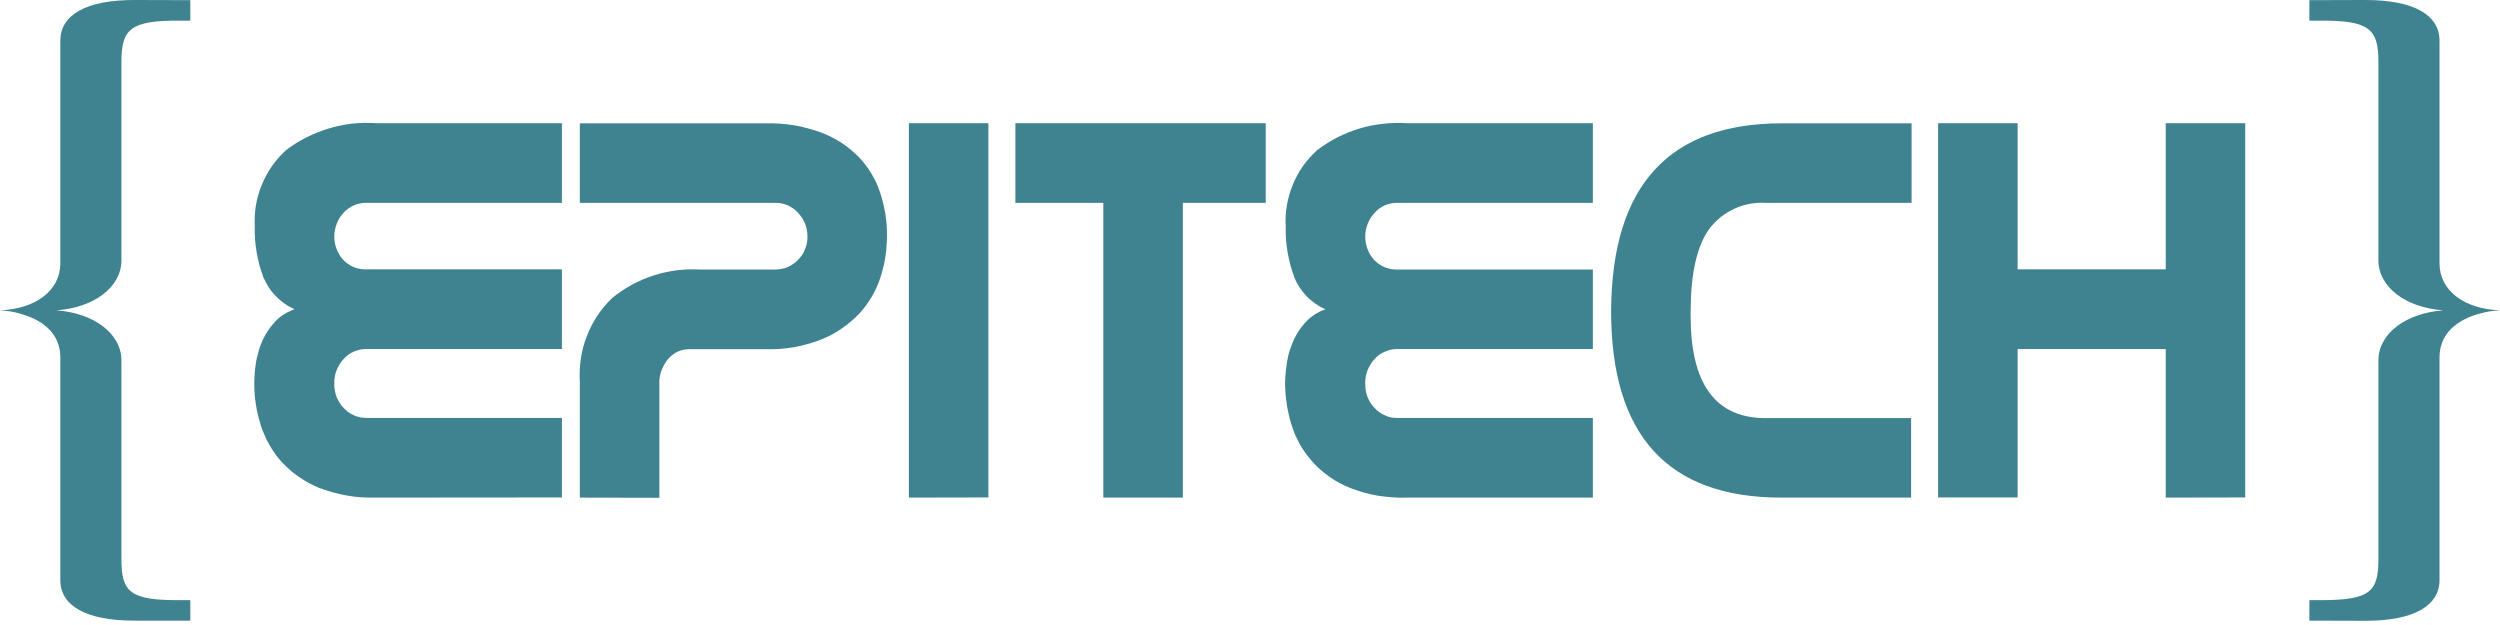
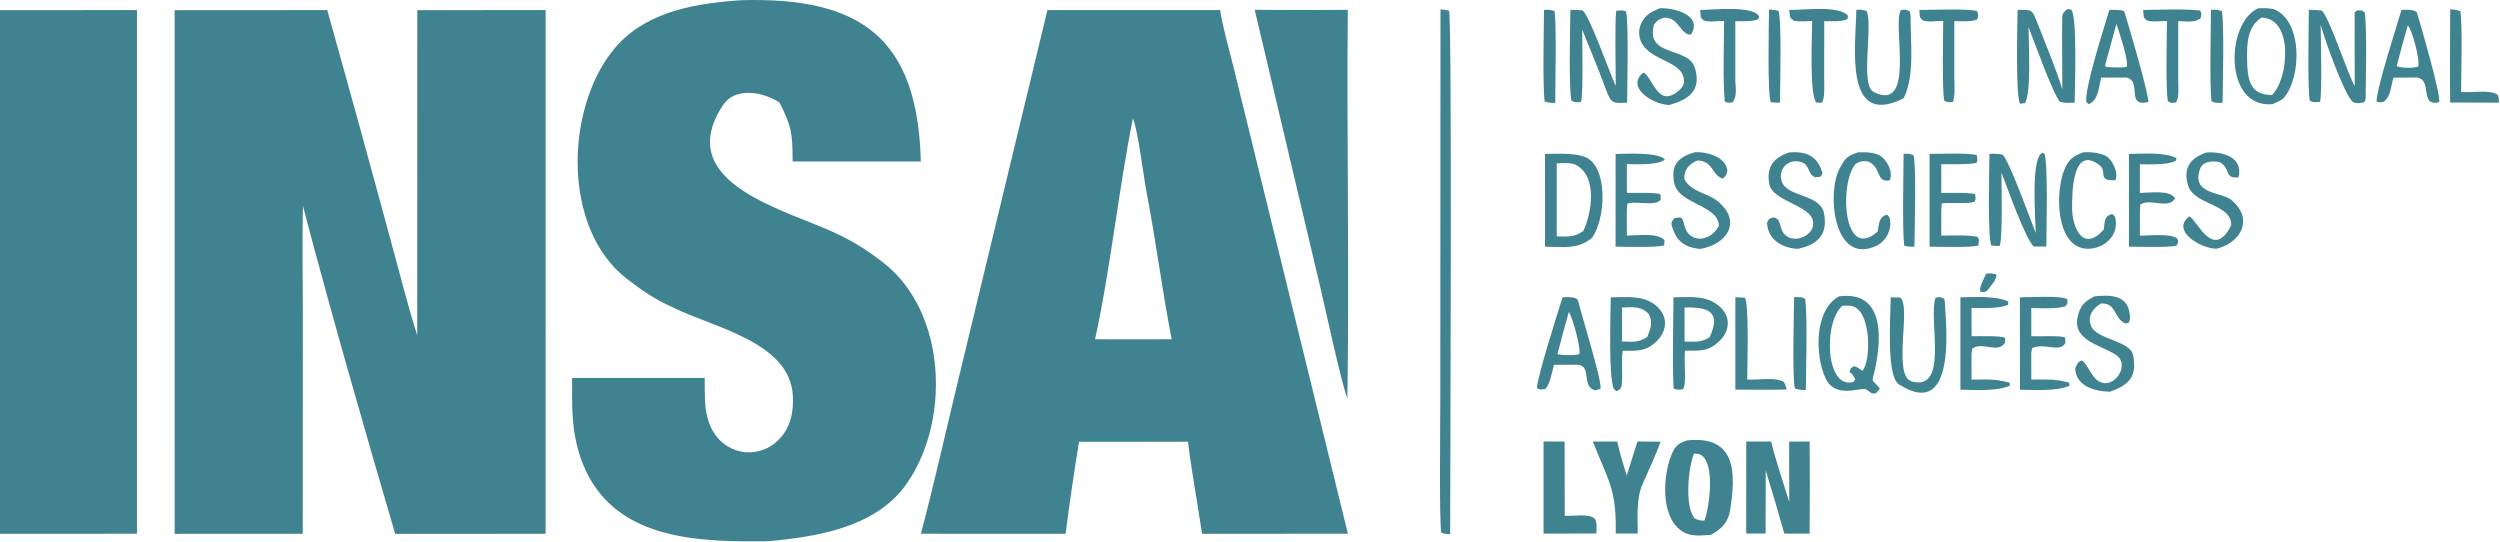
- <svg xmlns="http://www.w3.org/2000/svg" width="436" height="109" viewBox="0 0 436 109" fill="none">
-   <path d="M10.519 101.152V62.314C10.519 58.632 8.083 56.085 3.959 54.839C3.645 54.729 3.322 54.636 2.99 54.562C2.658 54.47 2.325 54.396 1.993 54.341C1.661 54.286 1.329 54.239 0.997 54.203C0.664 54.166 0.332 54.138 0 54.12C6.201 53.898 10.519 50.659 10.519 45.953V7.115C10.519 2.602 14.976 -0.027 23.585 0L33.191 0.028V3.599H31.309C22.893 3.571 21.177 4.955 21.177 10.713V45.372C21.177 50.106 16.36 53.677 9.827 54.12C16.36 54.59 21.177 58.161 21.177 62.867V97.553C21.177 103.311 22.727 104.696 31.309 104.668H33.191V108.239H23.585H23.419C14.921 108.239 10.519 105.609 10.519 101.152ZM412.387 108.267L402.753 108.239V104.668H404.636C413.245 104.668 414.795 103.311 414.795 97.553V62.867C414.795 58.161 419.612 54.59 426.145 54.12C419.612 53.677 414.795 50.106 414.795 45.372V10.713C414.795 4.928 413.079 3.571 404.636 3.599H402.753V0.028L412.387 0C420.968 -0.027 425.453 2.602 425.453 7.115V45.953C425.453 50.659 429.771 53.898 435.972 54.12C435.64 54.138 435.308 54.166 434.976 54.203C434.625 54.239 434.293 54.286 433.979 54.341C433.647 54.396 433.315 54.47 432.983 54.562C432.65 54.636 432.327 54.719 432.014 54.812C427.889 56.085 425.453 58.632 425.453 62.314V101.152C425.453 105.609 421.051 108.267 412.553 108.267H412.387ZM377.701 86.785V60.874H351.873V86.757H338.004V21.482H351.873V46.977H377.701V21.482H391.569V86.757L377.701 86.785ZM310.681 86.785C290.879 86.785 280.978 75.943 280.978 54.258V53.953C281.181 32.306 291.119 21.491 310.792 21.509H333.381V35.379H308.024C307.082 35.323 306.113 35.379 305.2 35.545C304.259 35.711 303.345 35.987 302.487 36.403C301.629 36.79 300.826 37.289 300.079 37.87C299.331 38.479 298.695 39.143 298.113 39.891C295.936 42.917 294.847 47.734 294.847 54.341V55.144C294.847 66.992 299.202 72.916 307.913 72.916H333.298V86.785H310.681ZM245.323 86.785C244.492 86.822 243.652 86.803 242.804 86.73C241.973 86.674 241.143 86.582 240.312 86.453C239.482 86.305 238.67 86.121 237.876 85.899C237.064 85.678 236.261 85.41 235.468 85.096C234.859 84.856 234.259 84.58 233.668 84.266C233.078 83.952 232.506 83.602 231.952 83.214C231.398 82.826 230.872 82.42 230.374 81.996C229.876 81.553 229.396 81.082 228.935 80.584C228.529 80.123 228.141 79.643 227.772 79.145C227.403 78.646 227.061 78.13 226.748 77.594C226.452 77.041 226.176 76.487 225.917 75.933C225.677 75.361 225.465 74.78 225.28 74.189C225.077 73.599 224.911 72.999 224.782 72.39C224.635 71.781 224.515 71.172 224.422 70.563C224.33 69.954 224.256 69.336 224.201 68.708C224.146 68.081 224.118 67.463 224.118 66.853C224.136 66.521 224.146 66.198 224.146 65.885C224.164 65.552 224.192 65.23 224.229 64.916C224.247 64.602 224.284 64.288 224.339 63.975C224.376 63.661 224.422 63.338 224.478 63.006C224.533 62.692 224.598 62.369 224.671 62.037C224.745 61.705 224.838 61.382 224.948 61.068C225.041 60.754 225.151 60.44 225.28 60.127C225.391 59.813 225.52 59.499 225.668 59.185C225.797 58.909 225.945 58.632 226.111 58.355C226.277 58.06 226.452 57.783 226.637 57.525C226.803 57.266 226.997 57.008 227.218 56.749C227.421 56.491 227.633 56.251 227.855 56.03C228.076 55.79 228.316 55.568 228.575 55.365C228.833 55.162 229.101 54.968 229.377 54.784C229.654 54.618 229.94 54.461 230.236 54.313C230.531 54.166 230.835 54.046 231.149 53.953C230.54 53.677 229.959 53.344 229.405 52.957C228.87 52.588 228.362 52.163 227.883 51.684C227.421 51.185 227.006 50.659 226.637 50.106C226.268 49.552 225.963 48.961 225.723 48.334C225.465 47.633 225.234 46.922 225.031 46.202C224.847 45.483 224.69 44.754 224.561 44.016C224.432 43.277 224.339 42.539 224.284 41.801C224.229 41.044 224.21 40.297 224.229 39.559C224.146 38.313 224.229 37.067 224.422 35.849C224.644 34.603 224.976 33.413 225.447 32.25C225.917 31.115 226.499 30.008 227.218 28.984C227.938 27.987 228.768 27.046 229.682 26.216C230.789 25.367 231.961 24.619 233.198 23.973C234.453 23.346 235.744 22.829 237.073 22.423C238.402 22.017 239.768 21.74 241.17 21.593C242.554 21.427 243.939 21.39 245.323 21.482H277.794V35.379H243.634C243.265 35.379 242.905 35.415 242.554 35.489C242.185 35.563 241.835 35.674 241.502 35.821C241.17 35.969 240.847 36.154 240.534 36.375C240.238 36.596 239.971 36.846 239.731 37.123C239.205 37.676 238.817 38.313 238.54 39.005C238.264 39.697 238.097 40.444 238.097 41.192C238.097 41.939 238.208 42.687 238.485 43.406C238.734 44.099 239.122 44.735 239.62 45.316C239.897 45.593 240.192 45.843 240.506 46.064C240.82 46.285 241.152 46.47 241.502 46.618C241.853 46.747 242.222 46.848 242.61 46.922C242.979 46.996 243.357 47.024 243.745 47.005H277.794V60.874H243.634C243.265 60.874 242.905 60.911 242.554 60.985C242.185 61.077 241.835 61.197 241.502 61.345C241.17 61.492 240.847 61.668 240.534 61.871C240.238 62.092 239.971 62.341 239.731 62.618C239.454 62.913 239.214 63.227 239.011 63.559C238.808 63.892 238.633 64.242 238.485 64.611C238.337 64.98 238.236 65.368 238.181 65.774C238.107 66.162 238.079 66.549 238.097 66.937C238.097 67.324 238.125 67.712 238.181 68.099C238.254 68.487 238.356 68.856 238.485 69.207C238.633 69.576 238.808 69.926 239.011 70.258C239.214 70.572 239.454 70.868 239.731 71.144C239.989 71.44 240.266 71.689 240.561 71.892C240.875 72.113 241.207 72.298 241.558 72.445C241.89 72.612 242.241 72.731 242.61 72.805C242.979 72.861 243.357 72.888 243.745 72.888H277.794V86.785H245.323ZM192.421 86.785V35.379H177.085V21.482H220.741V35.379H206.29V86.785H192.421ZM158.51 86.785V21.482H172.379V86.757L158.51 86.785ZM101.124 86.785V66.66C101.041 65.303 101.097 63.947 101.29 62.618C101.484 61.289 101.816 59.961 102.315 58.715C102.785 57.441 103.394 56.251 104.142 55.116C104.889 53.981 105.747 52.957 106.716 52.016C107.796 51.13 108.931 50.355 110.149 49.69C111.367 49.026 112.64 48.472 113.941 48.057C115.27 47.614 116.627 47.337 117.983 47.144C119.367 46.977 120.751 46.922 122.108 47.005H135.174C135.543 47.005 135.912 46.968 136.281 46.894C136.65 46.839 137.01 46.738 137.361 46.59C137.711 46.442 138.034 46.258 138.33 46.036C138.643 45.833 138.929 45.593 139.188 45.316C139.446 45.04 139.686 44.744 139.908 44.431C140.111 44.117 140.277 43.785 140.406 43.434C140.553 43.084 140.664 42.724 140.738 42.355C140.793 41.985 140.821 41.616 140.821 41.247C140.821 40.86 140.784 40.481 140.71 40.112C140.655 39.743 140.553 39.383 140.406 39.033C140.277 38.663 140.101 38.322 139.88 38.008C139.677 37.695 139.446 37.399 139.188 37.123C138.948 36.846 138.671 36.596 138.357 36.375C138.062 36.172 137.748 35.987 137.416 35.821C137.084 35.674 136.733 35.563 136.364 35.489C136.014 35.415 135.654 35.379 135.285 35.379H101.124V21.509H133.596C134.408 21.491 135.22 21.509 136.032 21.565C136.844 21.62 137.647 21.713 138.44 21.842C139.252 21.971 140.046 22.146 140.821 22.368C141.615 22.571 142.39 22.811 143.146 23.087C143.774 23.327 144.383 23.595 144.973 23.89C145.564 24.186 146.136 24.509 146.69 24.859C147.243 25.228 147.769 25.616 148.268 26.022C148.784 26.446 149.273 26.889 149.735 27.351C150.159 27.794 150.565 28.264 150.953 28.762C151.322 29.242 151.663 29.75 151.977 30.285C152.291 30.802 152.577 31.337 152.835 31.89C153.094 32.463 153.315 33.035 153.5 33.607C153.703 34.216 153.878 34.834 154.026 35.462C154.173 36.089 154.302 36.717 154.413 37.344C154.505 37.971 154.579 38.608 154.635 39.254C154.672 39.882 154.69 40.518 154.69 41.164C154.69 41.773 154.662 42.382 154.607 42.991C154.57 43.6 154.505 44.2 154.413 44.791C154.321 45.4 154.201 45.999 154.053 46.59C153.906 47.181 153.74 47.771 153.555 48.362C153.37 48.934 153.149 49.506 152.891 50.078C152.651 50.632 152.374 51.176 152.06 51.711C151.746 52.228 151.414 52.736 151.064 53.234C150.695 53.732 150.307 54.203 149.901 54.645C149.44 55.144 148.951 55.605 148.434 56.03C147.935 56.473 147.41 56.879 146.856 57.248C146.321 57.635 145.758 57.986 145.167 58.3C144.577 58.613 143.968 58.899 143.34 59.158C142.584 59.471 141.799 59.739 140.987 59.961C140.194 60.2 139.382 60.394 138.551 60.542C137.739 60.671 136.918 60.773 136.087 60.846C135.257 60.902 134.426 60.92 133.596 60.902H120.225C119.875 60.902 119.524 60.939 119.173 61.013C118.823 61.086 118.481 61.197 118.149 61.345C117.817 61.511 117.512 61.705 117.236 61.926C116.959 62.148 116.7 62.397 116.46 62.673C116.221 62.969 116.008 63.282 115.824 63.615C115.639 63.947 115.482 64.288 115.353 64.639C115.224 64.99 115.132 65.35 115.076 65.719C115.002 66.106 114.975 66.484 114.993 66.853V86.813L101.124 86.785ZM65.525 86.785C64.694 86.803 63.864 86.785 63.033 86.73C62.184 86.674 61.344 86.573 60.514 86.425C59.702 86.278 58.89 86.093 58.078 85.871C57.266 85.65 56.463 85.392 55.67 85.096C55.061 84.838 54.461 84.552 53.87 84.238C53.28 83.924 52.708 83.574 52.154 83.186C51.6 82.817 51.074 82.411 50.576 81.968C50.078 81.525 49.598 81.064 49.136 80.584C48.73 80.123 48.343 79.643 47.974 79.145C47.605 78.628 47.273 78.102 46.977 77.567C46.663 77.031 46.387 76.478 46.147 75.906C45.888 75.352 45.667 74.78 45.482 74.189C45.298 73.58 45.132 72.981 44.984 72.39C44.837 71.781 44.717 71.163 44.624 70.535C44.532 69.926 44.458 69.317 44.403 68.708C44.366 68.081 44.347 67.453 44.347 66.826C44.347 66.512 44.357 66.189 44.375 65.857C44.394 65.543 44.412 65.23 44.431 64.916C44.467 64.602 44.504 64.279 44.541 63.947C44.578 63.633 44.624 63.319 44.68 63.006C44.735 62.673 44.809 62.35 44.901 62.037C44.975 61.705 45.058 61.382 45.15 61.068C45.242 60.736 45.353 60.413 45.482 60.099C45.612 59.804 45.741 59.499 45.87 59.185C46.018 58.89 46.165 58.604 46.313 58.327C46.479 58.05 46.654 57.783 46.839 57.525C47.023 57.248 47.217 56.989 47.42 56.749C47.623 56.491 47.835 56.242 48.057 56.002C48.278 55.781 48.518 55.559 48.777 55.338C49.035 55.135 49.303 54.95 49.579 54.784C49.856 54.599 50.151 54.443 50.465 54.313C50.761 54.166 51.065 54.036 51.379 53.926C50.77 53.667 50.188 53.344 49.635 52.957C49.081 52.569 48.574 52.136 48.112 51.656C47.632 51.176 47.217 50.659 46.867 50.106C46.497 49.533 46.184 48.943 45.925 48.334C45.667 47.633 45.436 46.922 45.233 46.202C45.049 45.483 44.892 44.754 44.763 44.016C44.633 43.277 44.541 42.53 44.486 41.773C44.431 41.035 44.412 40.288 44.431 39.531C44.375 38.313 44.431 37.067 44.624 35.821C44.846 34.603 45.178 33.413 45.648 32.25C46.119 31.088 46.728 30.008 47.42 28.984C48.14 27.96 48.97 27.018 49.884 26.188C50.991 25.339 52.172 24.601 53.427 23.973C54.664 23.346 55.946 22.829 57.275 22.423C58.604 22.017 59.97 21.731 61.372 21.565C62.756 21.417 64.14 21.39 65.525 21.482H97.996V35.379H63.836C63.467 35.36 63.107 35.397 62.756 35.489C62.387 35.563 62.037 35.674 61.704 35.821C61.372 35.969 61.049 36.154 60.736 36.375C60.44 36.578 60.173 36.818 59.933 37.095C59.407 37.648 59.019 38.285 58.742 38.977C58.465 39.697 58.299 40.417 58.299 41.192C58.299 41.939 58.41 42.687 58.687 43.379C58.936 44.071 59.324 44.735 59.822 45.289C60.08 45.566 60.376 45.815 60.708 46.036C61.022 46.258 61.354 46.442 61.704 46.59C62.055 46.738 62.424 46.839 62.812 46.894C63.181 46.968 63.559 46.996 63.947 46.977H97.996V60.874H63.836C63.467 60.874 63.107 60.911 62.756 60.985C62.387 61.059 62.037 61.169 61.704 61.317C61.372 61.465 61.049 61.649 60.736 61.871C60.44 62.092 60.173 62.341 59.933 62.618C59.656 62.895 59.416 63.2 59.213 63.532C59.01 63.882 58.835 64.242 58.687 64.611C58.539 64.98 58.438 65.359 58.383 65.746C58.309 66.134 58.281 66.531 58.299 66.937C58.281 67.324 58.309 67.703 58.383 68.072C58.456 68.459 58.558 68.838 58.687 69.207C58.835 69.557 59.01 69.899 59.213 70.231C59.416 70.563 59.656 70.868 59.933 71.144C60.191 71.421 60.468 71.67 60.763 71.892C61.077 72.113 61.409 72.298 61.76 72.445C62.092 72.593 62.443 72.704 62.812 72.778C63.181 72.851 63.559 72.888 63.947 72.888H97.996V86.757L65.525 86.785Z" fill="#3F8391" />
+ <svg xmlns="http://www.w3.org/2000/svg" width="1463" height="317" viewBox="0 0 1463 317" fill="none">
+   <path d="M244.209 5.943L319.313 5.879L319.303 312.398L231.26 312.401C213.179 250.607 193.585 182.774 177.313 120.635C176.723 141.357 177.229 164.974 177.224 185.925L177.158 312.365L102.214 312.4L102.188 5.952L191.488 5.896C204.349 51.673 216.978 97.515 229.375 143.419C234.129 160.569 238.777 179.467 244.154 196.162L244.209 5.943Z" fill="#3F8391" />
+   <path d="M612.96 5.887L714.035 5.889C715.232 14.803 719.835 30.933 722.17 40.552L739.158 109.873L788.789 312.334L703.47 312.395L697.495 274.919C696.616 269.469 695.861 264.001 695.231 258.518L631.446 258.526C628.519 276.438 625.893 294.396 623.568 312.396L538.914 312.354C546.42 284.142 553.04 254.331 559.931 225.86L612.96 5.887ZM640.825 198.539L663.638 198.591L685.677 198.527C680.14 170.393 676.444 140.773 670.969 112.549C669.316 104.029 665.829 75.243 662.963 69.375C654.69 110.431 649.66 158.543 640.825 198.539Z" fill="#3F8391" />
+   <path d="M431.004 0.321C431.987 0.208 432.974 0.137 433.963 0.109C504.153 -1.866 537.116 22.687 538.854 94.478L463.853 94.499C463.76 78.338 463.428 74.378 456.153 59.952C445.591 53.226 429.956 51.176 423.169 61.419C392.507 107.695 461.514 123.084 490.153 136.999C501.944 142.727 508.324 147.172 516.432 153.342C554.808 182.54 556.554 248.974 528.836 285.449C510.717 308.81 477.555 314.27 449.026 316.755L443.448 316.807C401.85 317.069 355.538 313.508 339.785 267.944C334.281 252.024 334.773 237.7 334.806 221.185L412.409 221.151C412.367 225.486 412.417 229.821 412.56 234.154C412.918 243.165 415.277 252.292 422.252 258.532C427.02 262.859 433.337 265.07 439.762 264.661C446.419 264.217 452.612 261.092 456.925 255.998C462.913 249.048 464.423 240.704 463.982 231.675C462.435 199.986 416.945 191.571 393.75 179.875C383.64 175.424 375.571 169.926 366.796 163.136C328.988 133.875 330.699 64.225 358.84 29.313C376.225 7.746 403.991 2.363 431.004 0.321Z" fill="#3F8391" />
+   <path d="M0 5.948L80.147 5.886L80.16 312.35L0.009 312.39L0 5.948Z" fill="#3F8391" />
+   <path d="M734.258 5.737C752.413 5.904 770.577 5.912 788.732 5.759C788.072 81.283 789.622 157.541 788.502 232.998C785.545 226.702 775.362 179.68 772.778 168.74L734.258 5.737Z" fill="#3F8391" />
+   <path d="M987.556 257.691C1016.19 254.759 1016.01 277.069 1012.36 299.023C1011.2 305.996 1007.19 309.643 1001.33 312.949C996.265 313.326 990.111 314.117 985.441 311.56C971.086 303.706 972.866 276.883 979.058 264.15C980.895 260.377 983.632 258.75 987.556 257.691ZM997.375 304.663C1000.14 298.144 1004.19 270.817 995.088 266.029C994.37 265.656 992.217 265.481 991.298 265.403C987.968 273.643 985.633 296.655 991.892 303.55C994.342 304.494 994.696 304.63 997.375 304.663Z" fill="#3F8391" />
+   <path d="M842.971 5.498C845.124 5.643 845.88 5.747 847.966 6.271C849.833 10.27 848.646 281.935 848.627 312.589C846.579 312.505 845.449 312.576 843.507 311.758C842.157 307.965 842.865 245.514 842.865 235.796L842.971 5.498Z" fill="#3F8391" />
+   <path d="M1076.21 173.405C1102.34 170.081 1101.17 196.88 1097.52 214.865C1095.5 224.834 1094.36 220.615 1100.13 227.327L1097.81 230.128C1094.89 230.536 1095.49 230.154 1092.33 227.978C1089.55 226.011 1074.18 233.995 1068.33 221.411C1062.05 207.896 1061.64 181.398 1076.21 173.405ZM1083.8 218.829L1082.36 217.755C1083.09 215.152 1082.49 216.08 1084.78 214.326C1086.96 214.633 1088.05 215.695 1089.78 216.999C1095.03 212.295 1095.59 179.61 1082.45 178.896C1081.07 178.832 1079.69 178.817 1078.31 178.848C1066.95 187.986 1068.07 228.388 1084.76 223.484L1085.67 221.822L1083.8 218.829Z" fill="#3F8391" />
+   <path d="M904.133 90.088C911.339 89.98 924.833 89.106 930.26 93.399C941.122 101.987 939.026 128.872 931.734 139.096C923.694 146.059 914.603 144.479 904.142 144.35L904.133 90.088ZM910.995 138.314C917.292 138.438 921.292 138.996 926.527 135.195C931.552 124.774 935.083 102.677 921.771 96.279C919.35 95.116 913.847 95.472 910.985 95.564L910.995 138.314Z" fill="#3F8391" />
+   <path d="M1321.5 4.86C1323.86 4.703 1329.07 4.653 1331.22 5.608C1347.64 12.872 1346.8 45.612 1336.34 57.474C1335.44 58.5 1331.32 60.337 1329.89 60.955C1301.4 63.692 1302.23 13.453 1321.5 4.86ZM1329.58 55.605C1339.19 46.539 1342.51 10.8 1323.46 10.287C1315.14 15.569 1314.87 25.396 1314.99 34.46C1315.16 46.185 1316.31 55.62 1329.58 55.605Z" fill="#3F8391" />
+   <path d="M1047.01 258.422L1059 258.374C1059.17 276.337 1059.17 294.301 1058.99 312.265L1044.2 312.254C1040.71 299.885 1037.07 287.557 1033.3 275.272L1033.24 312.21L1021.88 312.229L1021.9 258.386L1036.48 258.366C1038.49 267.537 1044.14 284.128 1047.06 293.648L1047.01 258.422Z" fill="#3F8391" />
+   <path d="M1180.69 5.794C1188.69 5.774 1188.99 4.973 1192.14 13.065C1197.18 26.05 1202.67 38.901 1206.88 52.194C1206.87 38.568 1206.62 24.021 1206.82 10.328C1206.87 7.673 1208.13 6.623 1209.9 5.266L1212.12 5.647C1215.74 9.855 1214.16 51.551 1214.1 60.068C1210.5 60.228 1209.14 60.35 1205.64 59.661C1201.93 56.461 1190.1 23.412 1187.08 15.832C1187.12 24.615 1188.87 54.947 1184.95 60.321L1182.11 60.733C1179.43 55.581 1180.62 14.156 1180.69 5.794Z" fill="#3F8391" />
+   <path d="M918.983 5.766C921.424 5.71 923.625 5.895 926.056 6.068C929.96 8.454 942.019 42.809 945.551 50.341C945.531 42.472 944.919 12.426 945.828 6.307C948.383 6.015 948.986 5.867 951.551 6.66C953.178 13.86 952.25 50.646 952.183 60.096C943.828 60.376 942.995 60.921 939.828 52.435C935.425 40.664 930.717 28.985 925.912 17.373C925.931 23.286 926.573 56.595 925.195 59.714C922.601 59.976 922.218 60.015 919.682 59.049C917.873 52.667 918.897 14.519 918.983 5.766Z" fill="#3F8391" />
+   <path d="M1164.23 90.032C1167.51 89.925 1168.63 89.896 1171.84 90.478C1175.55 93.304 1188.67 129.718 1191.3 136.347C1191.23 128.361 1188.14 90.931 1195.54 89.351L1196.48 90.309C1198.57 96.414 1197.58 135.575 1197.5 144.296C1195.15 144.333 1192.68 144.274 1190.33 144.254C1185.89 141.738 1174.29 108.653 1171.23 100.974C1171.24 106.736 1172.13 141.835 1170.03 143.991L1165.41 143.705C1163.01 140.209 1164.17 97.531 1164.23 90.032Z" fill="#3F8391" />
+   <path d="M942.615 174.021C951.975 173.859 962.483 172.55 969.9 179.535C976.198 185.471 975.595 193.605 969.613 199.532C963.134 205.947 958.081 205.227 949.65 205.237C948.559 210.291 949.851 219.221 948.941 226.195C947.353 228.567 948.185 227.977 945.869 228.875L944.395 227.564C941.18 219.814 942.539 184.329 942.615 174.021ZM949.2 199.817C955.325 200.007 958.962 200.663 964.053 197.056C965.986 192.141 967.211 188.975 965.058 184.02C960.579 178.968 955.468 179.779 949.2 179.971V199.817Z" fill="#3F8391" />
+   <path d="M1351.14 5.797C1353.9 5.702 1355.78 5.871 1358.54 6.117C1362.77 9.078 1373.39 41.992 1377.97 50.492L1377.93 7.277L1379.35 6.1C1382.45 6.131 1381.63 5.678 1383.78 7.351C1385.26 13.634 1384.42 49.507 1384.37 58.11L1383.52 59.846C1380.77 60.326 1379.32 60.831 1376.82 59.634C1371.72 55.066 1360.05 22.204 1358.08 14.499C1358.07 22.148 1359.01 54.485 1357.68 59.667C1354.98 59.676 1353.72 60.15 1351.71 58.925C1350.27 52.356 1351.08 14.733 1351.14 5.797Z" fill="#3F8391" />
+   <path d="M979.317 174.01C988.868 173.883 998.927 172.554 1006.59 179.629C1012.73 185.283 1012.45 193.303 1006.64 199.133C999.903 205.899 994.927 205.212 986.074 205.228C985.347 211.219 987.108 224.284 984.983 227.74C982.543 228.084 981.815 228.309 979.423 227.411C978.542 212.744 979.279 189.314 979.317 174.01ZM985.816 199.851C991.472 199.963 995.644 200.553 1000.46 197.353C1007.6 182.049 999.195 179.607 985.796 179.925L985.816 199.851Z" fill="#3F8391" />
+   <path d="M958.258 258.335L971.762 258.472C969.254 265.693 964.125 276.669 960.928 284C957.511 292.128 958.392 303.217 958.411 312.227L945.52 312.238C946.008 286.466 941.51 282.012 932.141 258.392L946.381 258.385C947.912 265.267 949.903 271.594 951.951 278.318L958.258 258.335Z" fill="#3F8391" />
+   <path d="M1234.41 5.806C1236.7 5.735 1242.75 5.53 1243.22 6.997C1245.47 13.975 1257.68 55.747 1257.18 59.682C1243.73 62.978 1253.82 47.22 1244.28 45.349L1229.57 45.431C1228.14 51.468 1228.02 58.407 1222.36 60.982L1220.95 59.737C1219.54 52.524 1231.69 14.961 1234.41 5.806ZM1241.45 39.492L1244.49 39.144C1245.94 35.476 1240 18.591 1238.54 13.947C1236.37 22.081 1234.15 30.201 1231.88 38.307L1232.47 39.182C1235.6 39.375 1238.31 39.534 1241.45 39.492Z" fill="#3F8391" />
+   <path d="M1405.36 5.791C1408.3 5.709 1412.28 5.353 1414.36 7.231C1416.65 14.958 1428.18 54.275 1427.43 59.791C1415.47 62.57 1423.82 47.012 1414.56 45.347L1400.65 45.443C1399.09 50.53 1399.08 56.871 1394.79 59.603C1392.58 59.855 1392.4 60.265 1390.75 59.295C1391.08 50.598 1402.28 16.28 1405.36 5.791ZM1411.78 39.627L1415.08 39.05C1416.45 35.558 1411.51 16.857 1409.02 14.924C1406.73 22.805 1404.58 30.724 1402.55 38.676C1405.34 39.851 1408.71 39.616 1411.78 39.627Z" fill="#3F8391" />
+   <path d="M914.385 173.998C917.486 173.869 922.931 173.374 923.611 176.362C925.295 183.777 937.669 223.208 936.607 227.516L933.449 228.481C925.247 225.87 931.611 214.799 923.716 213.455L909.379 213.477C908.26 217.538 906.929 225.565 904.231 227.628C901.197 227.929 901.599 228.366 899.359 227.09C900.288 218.186 911.169 184.442 914.385 173.998ZM920.845 207.767L924.175 207.383C925.429 204.172 920.117 185.186 918.088 182.535C915.744 190.754 913.514 199.005 911.408 207.288C915.189 207.899 916.997 207.845 920.845 207.767Z" fill="#3F8391" />
+   <path d="M903.289 258.356L915.616 258.39L915.673 301.825C921.597 302.157 928.765 300.44 932.967 303.24C934.871 305.609 934.278 309.09 934.153 312.234L903.289 312.252V258.356Z" fill="#3F8391" />
+   <path d="M971.344 4.827C979.89 4.435 996.782 9.063 989.499 20.353C983.106 20.218 982.628 10.039 973.718 10.357C970.435 11.563 969.985 11.731 967.87 14.499C964.176 29.235 977.393 28.414 986.81 33.686C989.375 35.091 991.26 37.481 992.026 40.305C995.691 53.523 987.604 58.45 976.742 61.457C966.387 60.935 951.333 50.676 961.716 42.448C965.43 44.093 967.918 53.451 973.287 55.889C977.967 58.02 985.077 51.781 985.393 48.577C986.695 35.34 965.573 36.386 960.329 24.339C958.893 21.105 958.855 17.419 960.243 14.161C962.492 8.755 966.368 6.853 971.344 4.827Z" fill="#3F8391" />
+   <path d="M1225.63 173.42C1234.07 172.563 1244.29 172.316 1246.09 182.559C1246.54 185.095 1246.94 186.553 1245.65 188.909L1243.84 189.305C1236.74 186.405 1238.8 177.043 1229.42 177.635C1224.77 180.467 1221.41 185.017 1223.68 190.743C1226.85 198.783 1246.57 199.191 1248.29 207.878C1250.82 220.555 1245.62 225.405 1234.83 229.209C1225.96 229.132 1214.61 225.992 1214.42 215.43C1216.13 212.176 1215.42 212.307 1218.16 210.933C1222.12 213.047 1223.93 222.118 1229.97 223.924C1238.41 226.445 1246.29 213.016 1238.39 207.765C1228.97 201.514 1211.46 199.258 1216.29 183.628C1218.06 177.879 1220.48 176.261 1225.63 173.42Z" fill="#3F8391" />
+   <path d="M1047.13 89.19C1055.72 88.515 1063.14 90.4 1066.33 100.637C1066.76 102.031 1066.13 102.295 1065.23 103.454L1062.12 103.726C1058.17 101.573 1060 100.379 1056.24 95.833C1047.77 91.119 1039.99 98.356 1042.72 106.297C1045.9 115.538 1065.37 113.389 1067.47 125.035C1069.78 137.796 1063.23 143.186 1052.12 145.64C1043.11 145.24 1034.47 140.302 1034.07 130.429C1035.43 127.659 1034.54 128.545 1037.55 127.21C1043.65 127.749 1039.94 135.46 1046.65 138.832C1051.79 141.418 1059.36 137.901 1060.77 132.969C1064.39 120.228 1037.45 118.966 1035.38 107.665C1033.5 97.316 1038.31 92.084 1047.13 89.19Z" fill="#3F8391" />
+   <path d="M991.712 89.116C998.688 88.591 1010.45 91.906 1010.84 100.128C1010.19 102.59 1010.12 102.945 1008.11 104.477C1001.5 102.42 1002.81 94.145 993.281 93.925C988.467 95.89 985.405 99.435 985.673 104.728C989.233 112.146 999.291 113.01 1005.07 117.673C1019.66 129.428 1010.78 143.145 994.851 145.675C986.333 144.866 980.935 141.429 978.342 132.141C977.768 130.074 978.6 129.231 979.825 127.736C984.352 126.865 984.476 126.885 985.587 131.61C988.238 142.903 1001.03 141.597 1005.89 132.16C1005.9 120.241 982.658 119.423 979.902 107.6C977.308 96.45 982.294 91.924 991.712 89.116Z" fill="#3F8391" />
+   <path d="M1291.11 89.245C1300.32 88.608 1312.94 91.728 1310.01 103.749C1301.61 104.723 1305.61 99.103 1299.36 95.057C1295.36 93.874 1289.3 94.296 1287.67 98.332C1281.59 113.992 1300.06 112.143 1305.9 117.084C1319.26 128.405 1311.11 142.214 1297 145.579C1286.6 145.161 1270.51 134.476 1281.23 126.611C1285.8 128.803 1295.12 152.89 1305.73 131.786C1306.01 119.025 1283.67 120.241 1280.34 108.152C1277.45 97.641 1282.23 92.374 1291.11 89.245Z" fill="#3F8391" />
+   <path d="M1106.45 173.977L1111.99 174.131C1118.75 179.192 1107.15 220.068 1118.86 223.246C1140.83 229.21 1128.22 186.075 1132.7 174.262C1135.91 173.645 1134.7 173.607 1137.78 174.845L1138.13 176.84C1138.05 183.548 1146.86 247.789 1111.2 224.908C1103.78 220.142 1106.33 185.367 1106.45 173.977Z" fill="#3F8391" />
+   <path d="M1086.33 5.761C1088.95 5.685 1089.93 5.516 1092.4 6.468C1096.16 16.116 1088.38 49.877 1096.55 53.896C1121.52 66.16 1106.98 13.106 1112.48 5.9C1115.85 5.475 1114.59 5.35 1117.66 6.713L1118.06 9.265C1117.96 24.746 1120.63 44.01 1114.07 57.439C1078.56 75.616 1086.08 25.677 1086.33 5.761Z" fill="#3F8391" />
+   <path d="M1129.18 90.068C1135.69 90.007 1151.4 89.395 1156.74 90.722C1157.04 92.557 1157.51 93.77 1156.63 95.321C1152.03 96.392 1141.2 96.071 1136.03 96.076V112.91C1140.01 112.903 1152.76 112.52 1155.76 113.619C1156.15 115.657 1156.37 116.176 1155.55 118.045C1151.11 119.604 1142.45 118.282 1136.34 119.038L1136.03 123.216V137.859C1141.72 137.89 1152.58 137.318 1157.34 138.679C1158.5 140.738 1158 140.945 1157.68 143.72C1152.9 144.944 1135.13 144.405 1129.19 144.349L1129.18 90.068Z" fill="#3F8391" />
+   <path d="M1182.05 173.986C1187.75 174.055 1205.92 172.786 1209.77 175.092C1209.99 177.848 1210.27 176.828 1208.89 179.013C1204.55 181.029 1193.97 180.306 1188.7 180.288L1188.73 196.755C1193.51 196.949 1205.21 196.31 1208.43 197.399L1208.69 200.594C1205.68 206.787 1196.58 200.325 1189.16 203.718L1188.69 206.525L1188.72 222.146C1197.89 222.113 1201.99 221.604 1210.86 223.902L1211.09 225.709C1204.01 229.054 1190.16 228.188 1182.08 228.079L1182.05 173.986Z" fill="#3F8391" />
+   <path d="M945.458 90.093C952.225 89.98 969.623 88.908 974.323 93.269C970.686 96.815 957.23 96.109 952.024 96.037L952.052 112.921C955.67 112.916 969.413 112.453 971.691 113.752L971.863 116.775C969.097 121.154 957 117.223 952.282 119.242L952.014 123.216L952.033 137.871C958.235 137.815 970.073 136.07 974.083 140.534L973.844 143.665C968.169 144.96 952.062 144.405 945.43 144.339L945.458 90.093Z" fill="#3F8391" />
+   <path d="M1147.23 174C1155.44 173.827 1167.89 173.023 1175.2 176.401L1175.21 178.279C1170.82 180.714 1159.02 180.292 1153.74 180.238L1153.78 196.766C1157.26 196.777 1171.44 196.342 1173.41 197.74L1173.34 200.564C1169.06 207.245 1160.09 199.569 1154.13 204.036L1153.72 207.483L1153.75 222.167C1163.35 222.1 1166.8 221.56 1176.01 223.91L1176.22 225.633C1169.07 229.092 1155.42 228.184 1147.24 228.06L1147.23 174Z" fill="#3F8391" />
+   <path d="M1245.86 90.11C1253.71 89.926 1266.99 88.926 1273.74 92.553L1273.26 94.057C1269.18 96.617 1257.35 96.186 1252.26 96.141V112.918C1258.24 112.825 1269.81 110.985 1272.9 116.099C1268.71 122.845 1258.87 115.77 1252.53 119.64L1252.28 124.174L1252.26 137.88C1258.22 137.957 1269.57 136.462 1274.05 139.471C1274.92 142.115 1274.96 140.98 1273.73 143.744C1269.12 144.93 1251.63 144.393 1245.87 144.33L1245.86 90.11Z" fill="#3F8391" />
+   <path d="M1219.09 89.124C1223.49 88.9 1227.24 89.228 1231.42 90.768C1235.94 92.435 1240.06 101.285 1237.93 105.443C1227.03 106.02 1233.33 100.596 1228.86 96.79C1212.79 84.391 1212.6 112.56 1212.59 121.419C1212.57 133.237 1219.06 148.1 1231.18 134.251C1231.75 129.725 1231.21 126.422 1236.11 125.22L1237.69 126.791C1241.32 140.252 1226.42 148.518 1216.81 144.651C1202.79 139.007 1203.14 110.844 1208.12 99.168C1210.88 92.736 1213.44 91.377 1219.09 89.124Z" fill="#3F8391" />
+   <path d="M1087.07 89.173C1090.95 88.936 1096.27 89.077 1099.77 90.863C1104.16 93.106 1108.2 101.011 1105.81 105.542C1097.62 107.078 1101.32 98.073 1093.16 94.439C1089.7 94.162 1089.27 94.204 1086.14 95.692C1076.22 105.91 1078.19 153.802 1098.82 135.484C1099.73 130.785 1099.37 126.918 1104.37 125.603L1105.81 127.345C1106.42 130.582 1106.44 132.432 1105.34 135.627C1104.06 139.329 1101.33 142.348 1097.77 143.983C1072.98 155.258 1068.85 112.758 1076.56 98.631C1079.94 92.44 1080.5 91.67 1087.07 89.173Z" fill="#3F8391" />
+   <path d="M1047.05 5.843C1055.31 5.879 1076.65 3.062 1081.44 9.25L1081.1 11.213C1077.39 12.844 1071.76 12.395 1067.55 12.376L1067.5 46.131C1067.54 49.542 1068.02 57.854 1066.11 60.134L1062.95 60.028C1058.76 55.406 1060.43 20.849 1060.49 12.275C1056.96 12.422 1053.13 12.758 1049.69 12.108C1046.86 9.821 1047.71 10.446 1047.05 5.843Z" fill="#3F8391" />
+   <path d="M1254.16 5.845C1263.61 5.692 1278.65 5.068 1287.52 6.174C1288.64 8.466 1288.31 7.782 1287.73 10.733C1284.35 13.383 1279.43 12.475 1274.69 12.361V46.371C1274.67 50.561 1275.48 57.423 1273.26 60.007C1269.96 60.258 1271.13 60.584 1268.58 59.123C1267.3 50.784 1268.03 22.351 1268.09 12.324C1263.97 12.181 1260.39 13.084 1256.45 12.029C1253.88 9.844 1254.67 10.217 1254.16 5.845Z" fill="#3F8391" />
+   <path d="M994.953 5.841C1002.53 5.756 1026.25 3.1 1029.44 9.675L1028.88 11.238C1025.24 12.799 1019.63 12.391 1015.51 12.389V47.089C1015.68 51.627 1016.63 56.738 1013.84 59.916C1011.03 60.07 1011.33 60.491 1009.31 59.243C1008.17 46.501 1008.88 25.62 1008.95 12.284C1004.79 12.173 1001.1 13.156 997.116 12.009C994.628 9.845 995.403 10.128 994.953 5.841Z" fill="#3F8391" />
+   <path d="M1123.18 5.842C1130.63 5.733 1150.59 4.996 1156.97 6.41C1157.82 8.654 1157.73 8.976 1157.14 11.32C1153.84 12.897 1147.56 12.389 1143.66 12.357V45.413C1143.73 49.464 1144.25 56.094 1142.82 59.613C1140.43 60.023 1140.11 59.883 1137.83 59.02C1136.42 53.819 1137.13 19.849 1137.18 12.27C1133.06 12.149 1129.23 13.12 1125.36 12.01C1122.86 9.846 1123.64 10.139 1123.18 5.842Z" fill="#3F8391" />
+   <path d="M1015.53 173.948C1017.35 173.995 1019.25 174.155 1021.06 174.274C1023.64 177.029 1022.51 215.074 1022.48 222.147C1029.06 222.408 1037.11 220.755 1043.05 223.002C1044.63 223.598 1044.88 225.884 1045.58 227.949C1035.83 228.182 1025.34 228.007 1015.52 228.029L1015.53 173.948Z" fill="#3F8391" />
+   <path d="M1433.86 5.473C1436.66 5.619 1437.17 5.714 1439.86 6.521C1441.06 15.901 1440.29 43.187 1440.25 53.862C1446.19 54.323 1456.83 52.4 1461.41 55.309C1462.36 55.91 1462.26 58.592 1462.39 60.073L1433.81 59.989C1433.6 41.992 1433.84 23.508 1433.86 5.473Z" fill="#3F8391" />
+   <path d="M1049.9 173.922C1052.28 173.885 1054.66 173.52 1056.43 175.034C1057.8 186.163 1056.87 215.762 1056.8 228.248C1053.86 228.232 1053.26 228.135 1050.42 227.387C1048.72 222.255 1049.85 181.633 1049.9 173.922Z" fill="#3F8391" />
+   <path d="M1293.85 5.768C1296.69 5.679 1297.59 5.518 1300.28 6.523C1301.68 16.591 1300.76 48.564 1300.67 60.183C1298.37 60.139 1295.91 60.424 1294.14 59.196C1293.01 48.348 1293.81 17.878 1293.85 5.768Z" fill="#3F8391" />
+   <path d="M903.529 5.776C906.285 5.693 907.146 5.54 909.759 6.506C910.927 16.427 910.161 48.811 910.123 60.198C907.204 60.21 906.668 60.233 903.883 59.354C902.725 49.584 903.481 17.026 903.529 5.776Z" fill="#3F8391" />
+   <path d="M1035.22 5.549C1037.11 5.67 1038.81 5.958 1040.67 6.245C1042.8 9.874 1041.68 52.667 1041.61 60.128L1036.4 59.892C1034.13 56.794 1035.19 13.025 1035.22 5.549Z" fill="#3F8391" />
+   <path d="M1113.97 89.963C1116.51 89.946 1117.22 89.865 1119.72 90.737C1121.56 95.432 1120.41 136.766 1120.33 144.346C1117.53 144.443 1117.07 144.412 1114.34 143.773C1113.18 134.353 1113.93 101.148 1113.97 89.963Z" fill="#3F8391" />
+   <path d="M1162.34 160.119C1164.73 160.005 1166.22 159.726 1168.38 160.848C1168.33 164.099 1165.02 167.202 1162.65 170.35C1160.82 171.049 1160.58 171.105 1158.72 170.523C1158.39 167.668 1161.03 162.961 1162.34 160.119Z" fill="#3F8391" />
</svg>
